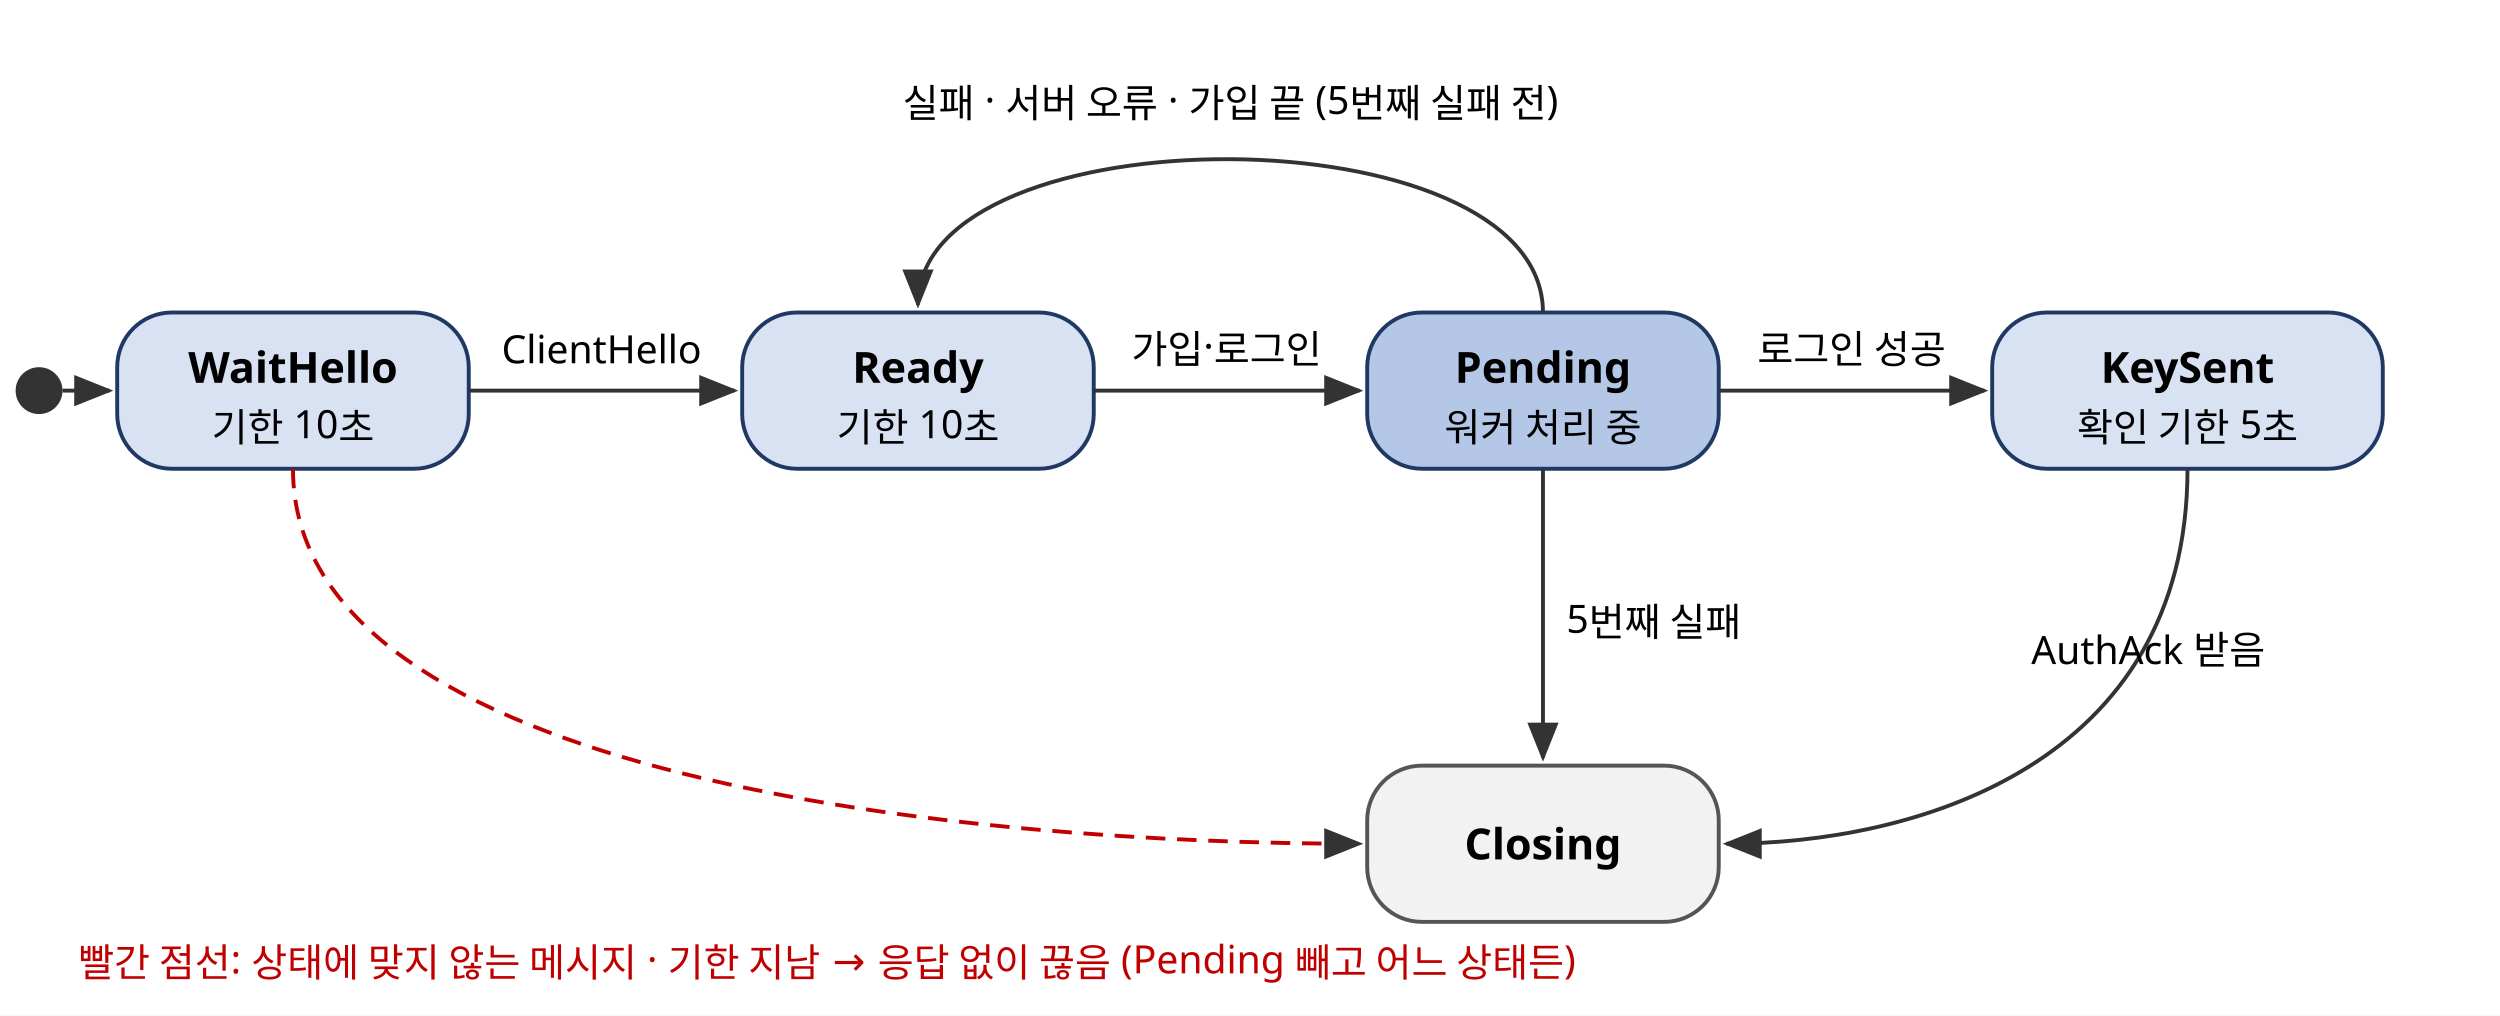
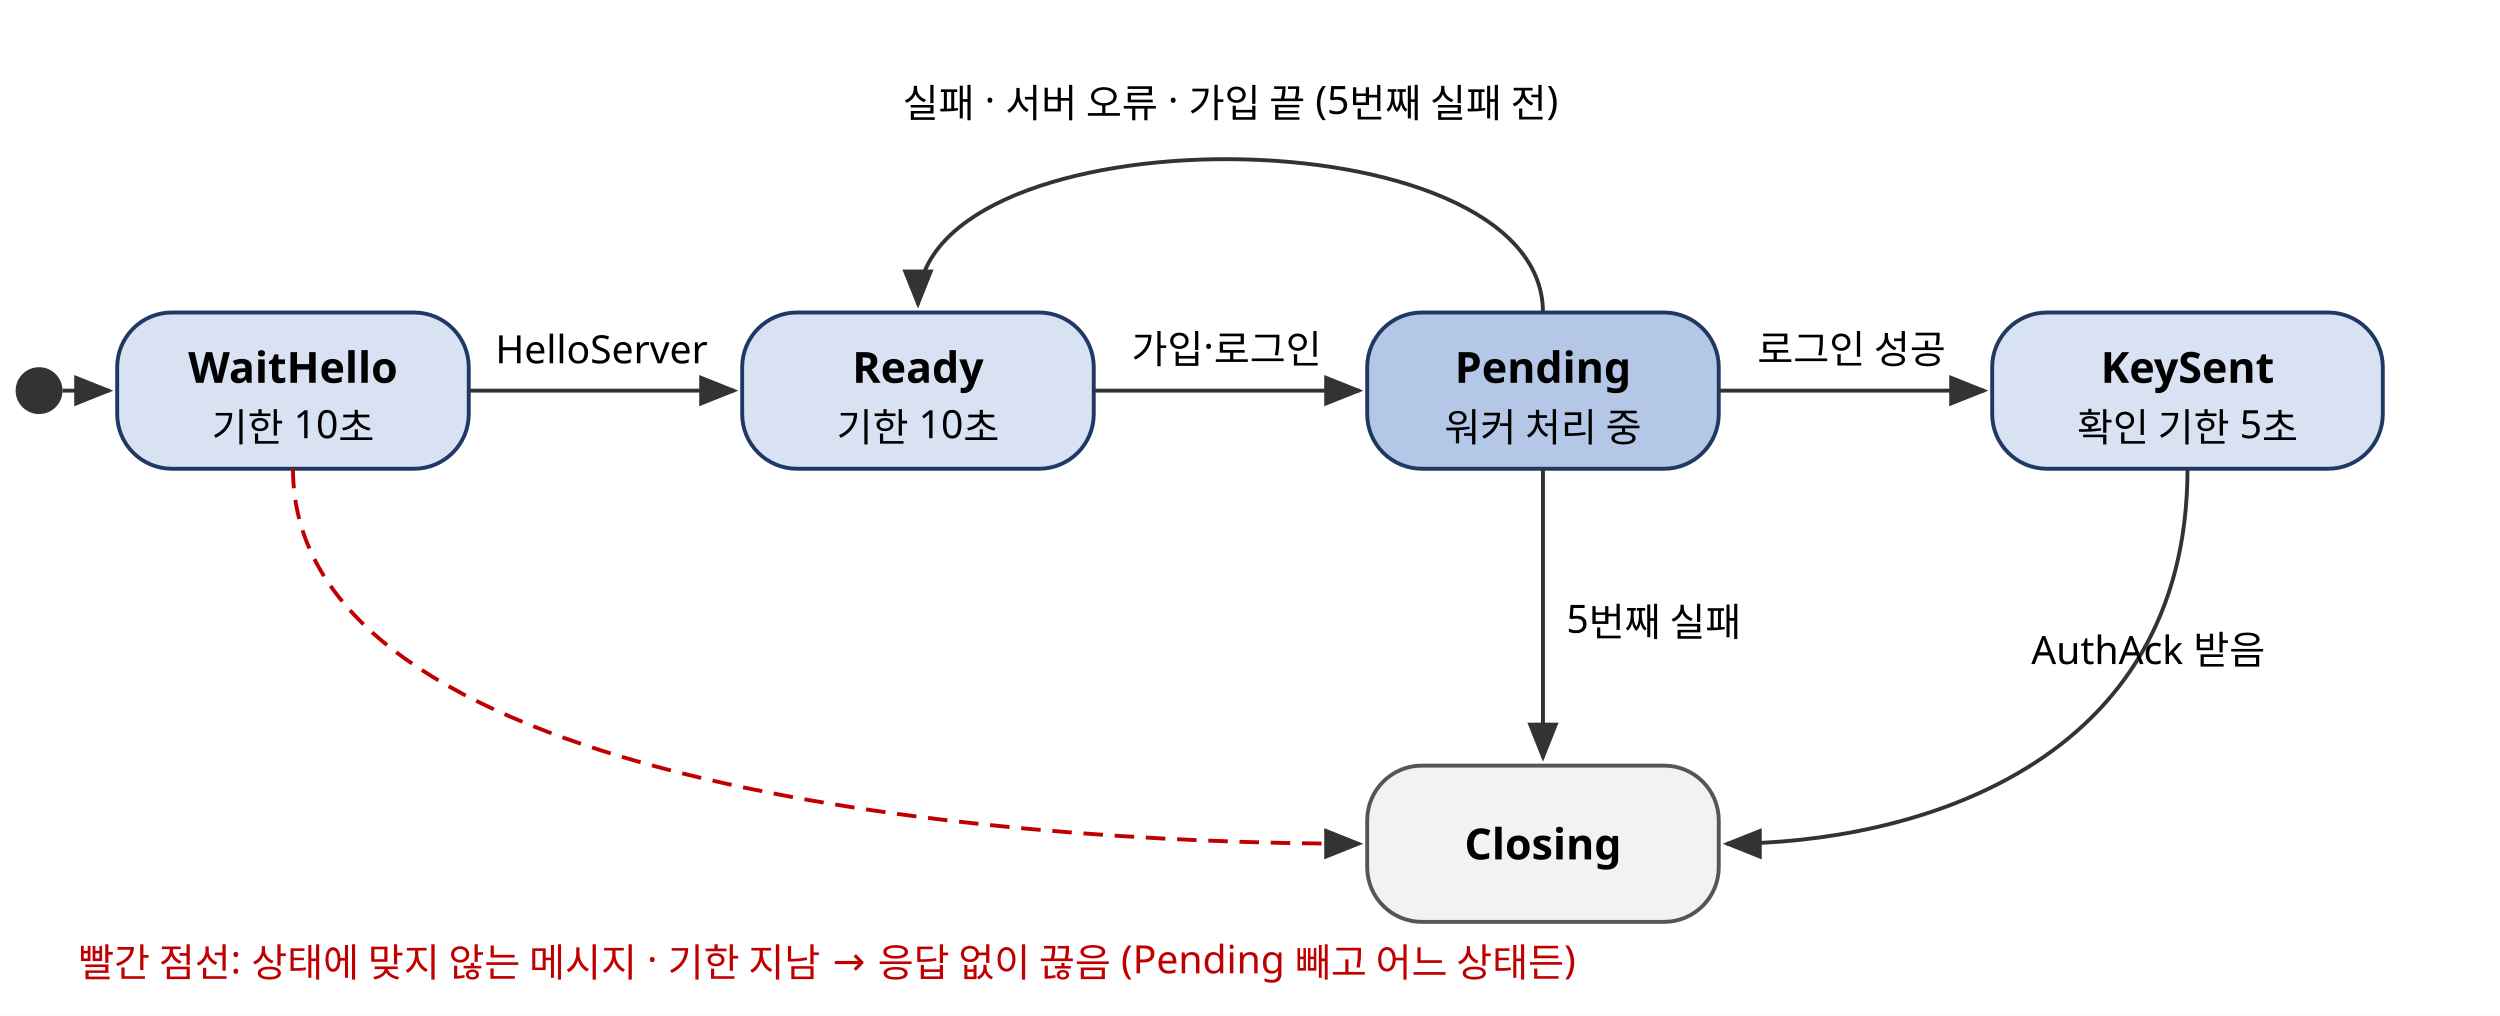
<svg xmlns="http://www.w3.org/2000/svg" width="640" height="260" viewBox="0 0 640 260" font-family="Malgun Gothic" font-size="11">
  <defs>
    <marker id="a" markerWidth="10" markerHeight="8" refX="9" refY="4" orient="auto">
      <path d="M0,0 L10,4 L0,8 z" fill="#333" />
    </marker>
  </defs>
  <rect x="0" y="0" width="640" height="260" fill="#FFFFFF" />
  <circle cx="10" cy="100" r="6" fill="#333" />
  <line x1="16" y1="100" x2="28" y2="100" stroke="#333" marker-end="url(#a)" />
  <rect x="30" y="80" width="90" height="40" rx="14" fill="#D9E2F3" stroke="#1F3864" />
  <text x="75" y="98" text-anchor="middle" font-weight="bold">WaitHello</text>
  <text x="75" y="113" text-anchor="middle" font-size="10">기한 10초</text>
  <rect x="190" y="80" width="90" height="40" rx="14" fill="#D9E2F3" stroke="#1F3864" />
  <text x="235" y="98" text-anchor="middle" font-weight="bold">Ready</text>
  <text x="235" y="113" text-anchor="middle" font-size="10">기한 10초</text>
  <rect x="350" y="80" width="90" height="40" rx="14" fill="#B4C7E7" stroke="#1F3864" />
  <text x="395" y="98" text-anchor="middle" font-weight="bold">Pending</text>
  <text x="395" y="113" text-anchor="middle" font-size="10">워커 처리 중</text>
  <rect x="510" y="80" width="100" height="40" rx="14" fill="#D9E2F3" stroke="#1F3864" />
  <text x="560" y="98" text-anchor="middle" font-weight="bold">KeySent</text>
  <text x="560" y="113" text-anchor="middle" font-size="10">확인 기한 5초</text>
  <rect x="350" y="196" width="90" height="40" rx="14" fill="#F2F2F2" stroke="#555" />
  <text x="395" y="220" text-anchor="middle" font-weight="bold">Closing</text>
  <line x1="120" y1="100" x2="188" y2="100" stroke="#333" marker-end="url(#a)" />
-   <text x="154" y="93" text-anchor="middle" font-size="10">ClientHello</text>
+   <text x="154" y="93" text-anchor="middle" font-size="10">HelloServer</text>
  <line x1="280" y1="100" x2="348" y2="100" stroke="#333" marker-end="url(#a)" />
  <text x="314" y="93" text-anchor="middle" font-size="10">가입·로그인</text>
  <line x1="440" y1="100" x2="508" y2="100" stroke="#333" marker-end="url(#a)" />
  <text x="474" y="93" text-anchor="middle" font-size="10">로그인 성공</text>
  <path d="M 395 80 C 395 28, 235 28, 235 78" fill="none" stroke="#333" marker-end="url(#a)" />
  <text x="315" y="30" text-anchor="middle" font-size="10">실패 · 서버 오류 · 가입 끝 (5번째 실패 전)</text>
  <line x1="395" y1="120" x2="395" y2="194" stroke="#333" marker-end="url(#a)" />
  <text x="401" y="162" font-size="10">5번째 실패</text>
  <path d="M 560 120 C 560 196, 490 216, 442 216" fill="none" stroke="#333" marker-end="url(#a)" />
  <text x="520" y="170" font-size="10">AuthAck 받음</text>
  <path d="M 75 120 C 75 200, 250 216, 348 216" fill="none" stroke="#C00000" stroke-dasharray="5,3" marker-end="url(#a)" />
  <text x="20" y="250" font-size="10" fill="#C00000">빨간 점선: 상태에 맞지 않는 메시지 · 기한 지남 → 응답 없이 끊음 (Pending 빼고 어느 상태든)</text>
</svg>
